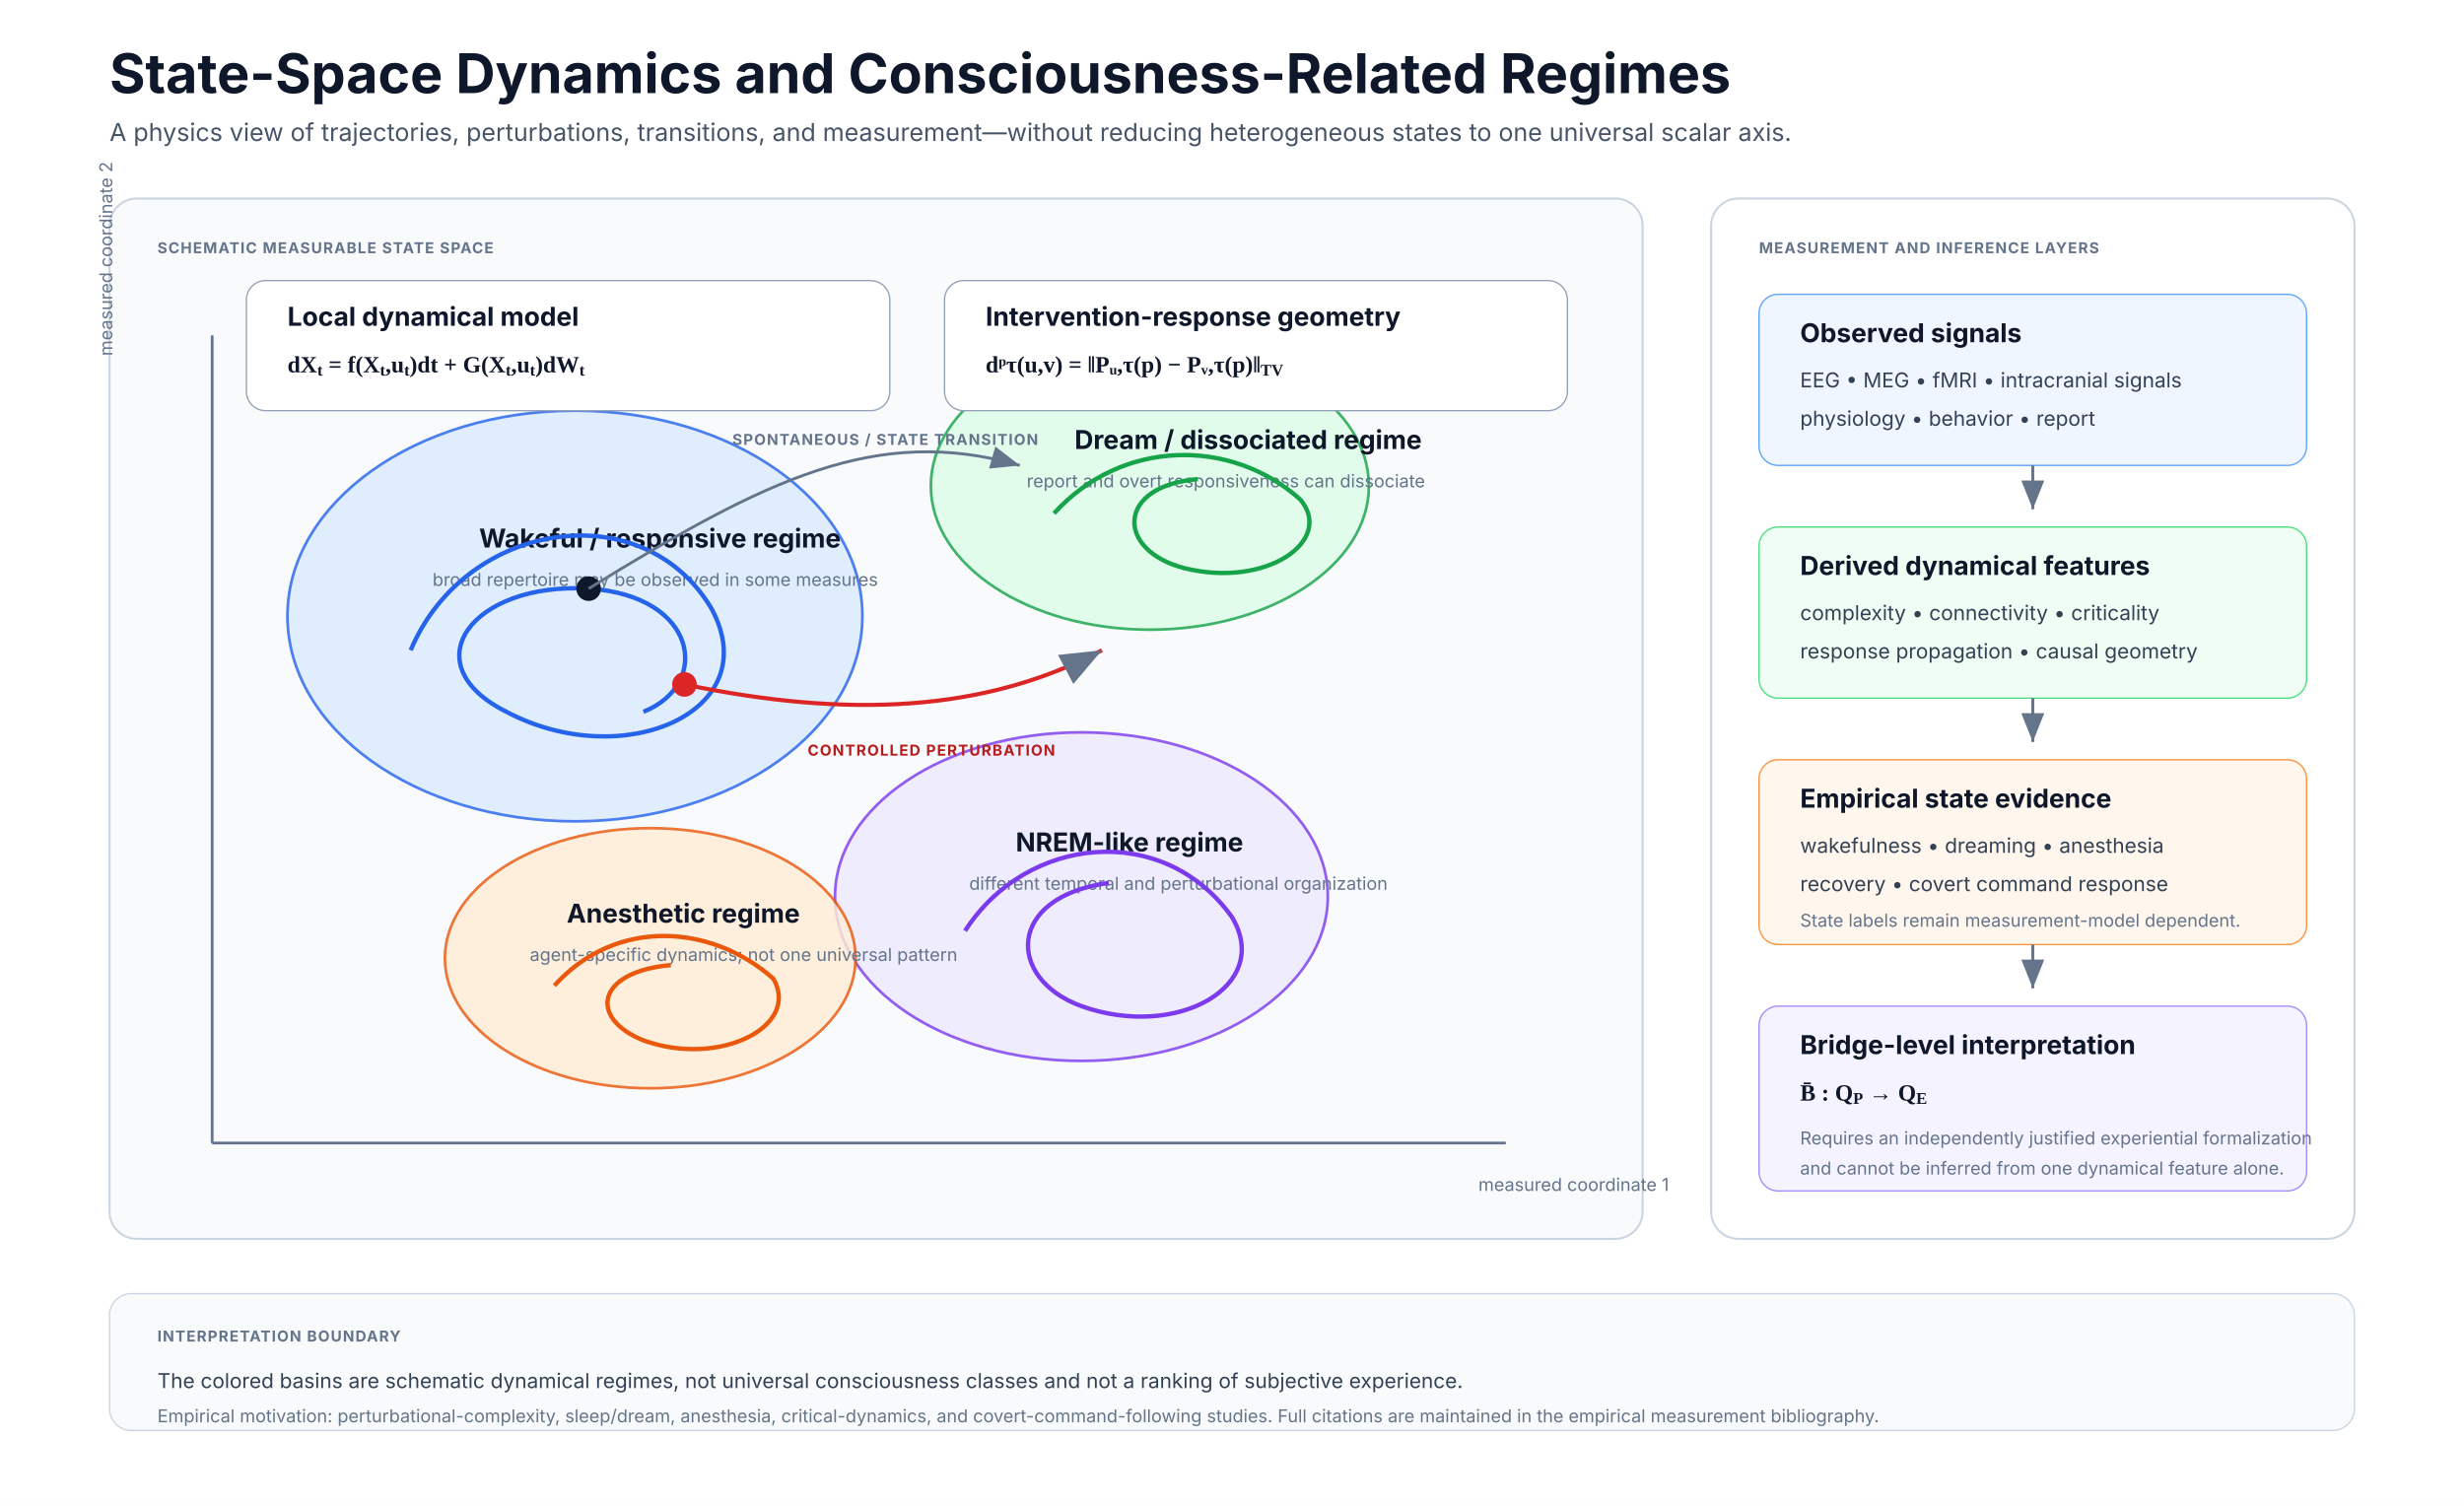
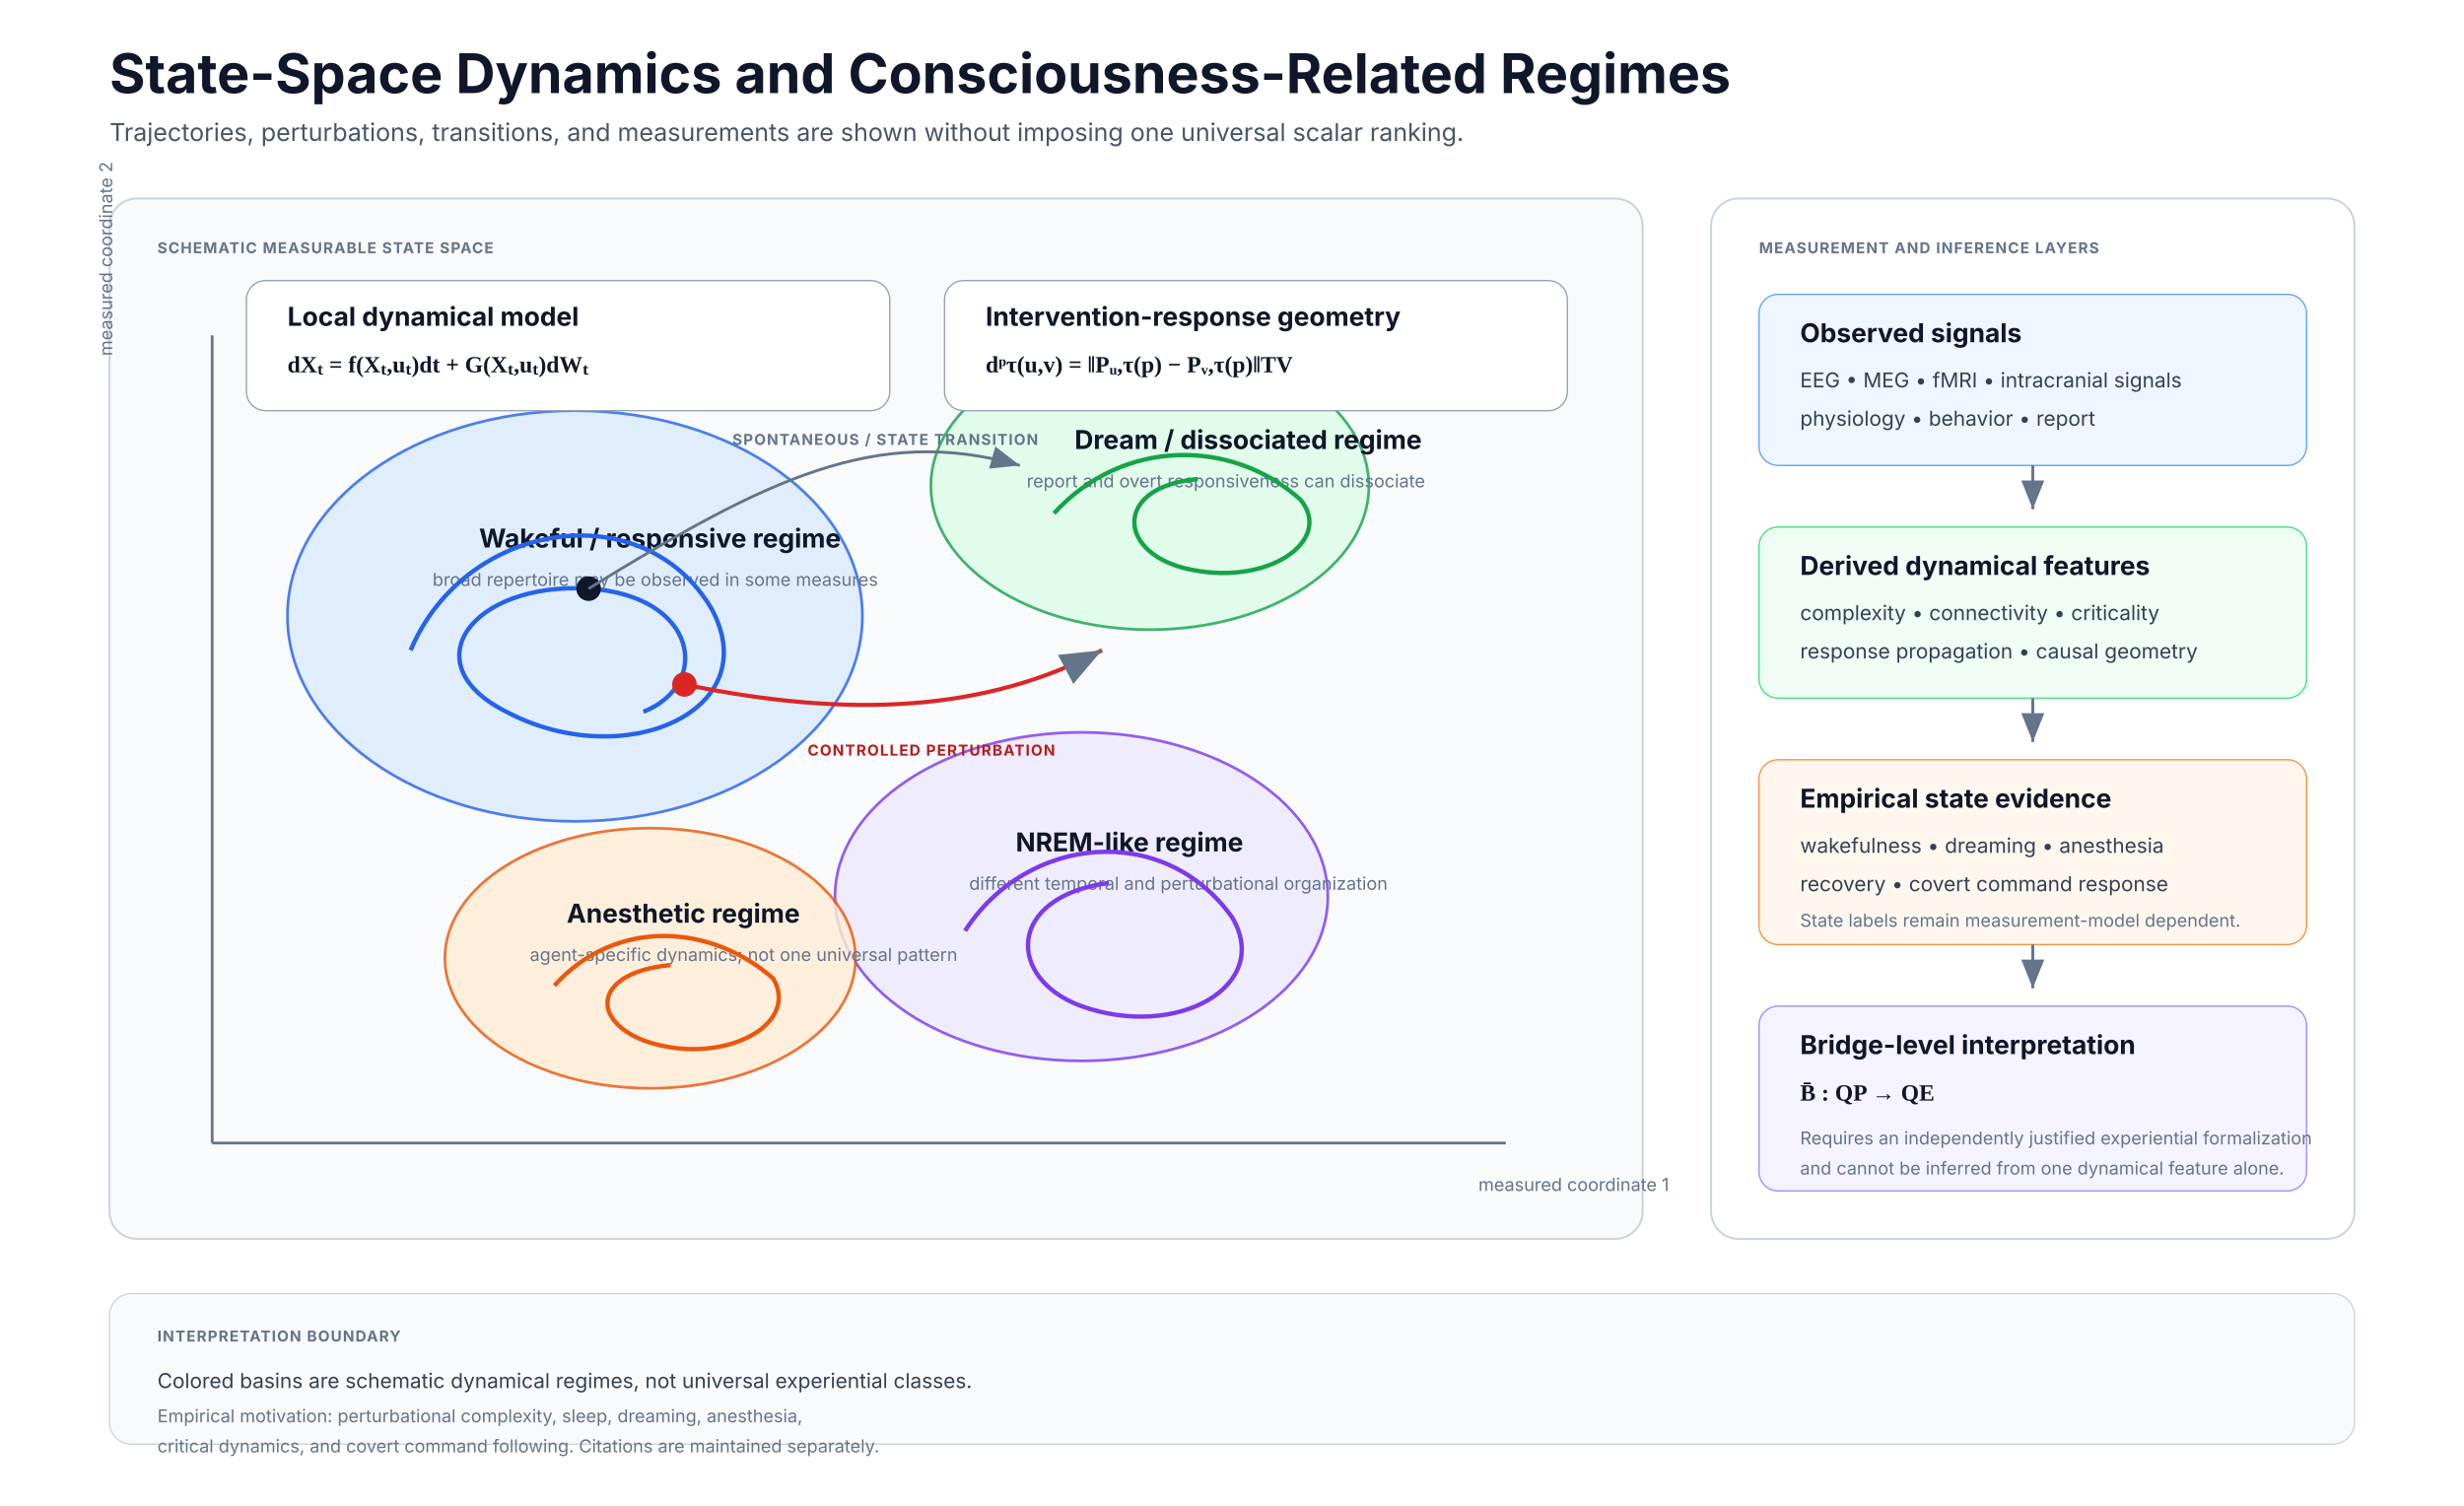
<svg xmlns="http://www.w3.org/2000/svg" width="1800" height="1100" viewBox="0 0 1800 1100" role="img" aria-labelledby="title desc">
  <defs>
    <marker id="arrow" markerWidth="12" markerHeight="12" refX="10" refY="4" orient="auto">
      <path d="M0 0 L0 8 L10 4 z" fill="#64748b" />
    </marker>
    <style>
      .title{font:700 40px Inter,Segoe UI,Arial,sans-serif;fill:#0f172a}
      .subtitle{font:400 18px Inter,Segoe UI,Arial,sans-serif;fill:#475569}
      .head{font:700 19px Inter,Segoe UI,Arial,sans-serif;fill:#0f172a}
      .body{font:400 15px Inter,Segoe UI,Arial,sans-serif;fill:#334155}
      .small{font:400 13px Inter,Segoe UI,Arial,sans-serif;fill:#64748b}
      .label{font:700 11px Inter,Segoe UI,Arial,sans-serif;letter-spacing:.8px;fill:#64748b}
      .eq{font:600 17px Georgia,'Times New Roman',serif;fill:#0f172a}
      .axis{stroke:#64748b;stroke-width:2}
      .traj{fill:none;stroke-width:3.2}
      .arrow{stroke:#64748b;stroke-width:2.1;fill:none;marker-end:url(#arrow)}
    </style>
  </defs>
  <rect width="1800" height="1100" fill="#ffffff" />
  <text x="80" y="68" class="title">State-Space Dynamics and Consciousness-Related Regimes</text>
-   <text x="80" y="103" class="subtitle">A physics view of trajectories, perturbations, transitions, and measurement—without reducing heterogeneous states to one universal scalar axis.</text>
+   <text x="80" y="103" class="subtitle">Trajectories, perturbations, transitions, and measurements are shown without imposing one universal scalar ranking.</text>
  <rect x="80" y="145" width="1120" height="760" rx="20" fill="#f8fafc" stroke="#cbd5e1" stroke-width="1.5" />
  <text x="115" y="185" class="label">SCHEMATIC MEASURABLE STATE SPACE</text>
  <line x1="155" y1="835" x2="1100" y2="835" class="axis" />
  <line x1="155" y1="835" x2="155" y2="245" class="axis" />
  <text x="1080" y="870" class="small">measured coordinate 1</text>
  <text x="82" y="260" class="small" transform="rotate(-90 82 260)">measured coordinate 2</text>
  <ellipse cx="420" cy="450" rx="210" ry="150" fill="#dbeafe" stroke="#2563eb" stroke-width="2" opacity="0.82" />
  <ellipse cx="790" cy="655" rx="180" ry="120" fill="#ede9fe" stroke="#7c3aed" stroke-width="2" opacity="0.82" />
  <ellipse cx="840" cy="355" rx="160" ry="105" fill="#dcfce7" stroke="#16a34a" stroke-width="2" opacity="0.82" />
  <ellipse cx="475" cy="700" rx="150" ry="95" fill="#ffedd5" stroke="#ea580c" stroke-width="2" opacity="0.82" />
  <text x="350" y="400" class="head">Wakeful / responsive regime</text>
  <text x="316" y="428" class="small">broad repertoire may be observed in some measures</text>
  <text x="742" y="622" class="head">NREM-like regime</text>
  <text x="708" y="650" class="small">different temporal and perturbational organization</text>
  <text x="785" y="328" class="head">Dream / dissociated regime</text>
  <text x="750" y="356" class="small">report and overt responsiveness can dissociate</text>
  <text x="414" y="674" class="head">Anesthetic regime</text>
  <text x="387" y="702" class="small">agent-specific dynamics; not one universal pattern</text>
  <path d="M300 475 C340 380 470 360 520 445 C560 520 455 565 370 520 C300 485 345 425 430 430 C510 435 520 500 470 520" class="traj" stroke="#2563eb" />
  <path d="M705 680 C750 610 850 600 900 670 C930 720 860 760 790 735 C735 715 735 655 810 645" class="traj" stroke="#7c3aed" />
  <path d="M770 375 C820 320 900 320 950 365 C975 395 925 430 865 415 C815 402 815 355 875 350" class="traj" stroke="#16a34a" />
  <path d="M405 720 C450 670 520 675 565 715 C585 750 525 780 470 760 C430 744 435 710 490 705" class="traj" stroke="#ea580c" />
  <circle cx="430" cy="430" r="9" fill="#0f172a" />
  <path d="M430 430 C560 350 640 310 745 340" class="arrow" />
  <text x="535" y="325" class="label">SPONTANEOUS / STATE TRANSITION</text>
  <circle cx="500" cy="500" r="9" fill="#dc2626" />
  <path d="M500 500 C620 525 720 520 805 475" stroke="#dc2626" stroke-width="3" fill="none" marker-end="url(#arrow)" />
  <text x="590" y="552" style="font:700 11px Inter,Segoe UI,Arial,sans-serif;letter-spacing:.8px;fill:#b91c1c">CONTROLLED PERTURBATION</text>
  <rect x="180" y="205" width="470" height="95" rx="14" fill="#ffffff" stroke="#94a3b8" />
  <text x="210" y="238" class="head">Local dynamical model</text>
-   <text x="210" y="272" class="eq">dX<tspan baseline-shift="sub" font-size="12">t</tspan> = f(X<tspan baseline-shift="sub" font-size="12">t</tspan>,u<tspan baseline-shift="sub" font-size="12">t</tspan>)dt + G(X<tspan baseline-shift="sub" font-size="12">t</tspan>,u<tspan baseline-shift="sub" font-size="12">t</tspan>)dW<tspan baseline-shift="sub" font-size="12">t</tspan>
-   </text>
+   <text x="210" y="272" class="eq">dXₜ = f(Xₜ,uₜ)dt + G(Xₜ,uₜ)dWₜ</text>
  <rect x="690" y="205" width="455" height="95" rx="14" fill="#ffffff" stroke="#94a3b8" />
  <text x="720" y="238" class="head">Intervention-response geometry</text>
-   <text x="720" y="272" class="eq">dᵖτ(u,v) = ‖Pᵤ,τ(p) − Pᵥ,τ(p)‖<tspan baseline-shift="sub" font-size="12">TV</tspan>
-   </text>
+   <text x="720" y="272" class="eq">dᵖτ(u,v) = ‖Pᵤ,τ(p) − Pᵥ,τ(p)‖TV</text>
  <rect x="1250" y="145" width="470" height="760" rx="20" fill="#ffffff" stroke="#cbd5e1" stroke-width="1.5" />
  <text x="1285" y="185" class="label">MEASUREMENT AND INFERENCE LAYERS</text>
  <rect x="1285" y="215" width="400" height="125" rx="14" fill="#eff6ff" stroke="#60a5fa" />
  <text x="1315" y="250" class="head">Observed signals</text>
  <text x="1315" y="283" class="body">EEG • MEG • fMRI • intracranial signals</text>
  <text x="1315" y="311" class="body">physiology • behavior • report</text>
  <path class="arrow" d="M1485 340 V372" />
  <rect x="1285" y="385" width="400" height="125" rx="14" fill="#f0fdf4" stroke="#4ade80" />
  <text x="1315" y="420" class="head">Derived dynamical features</text>
  <text x="1315" y="453" class="body">complexity • connectivity • criticality</text>
  <text x="1315" y="481" class="body">response propagation • causal geometry</text>
  <path class="arrow" d="M1485 510 V542" />
  <rect x="1285" y="555" width="400" height="135" rx="14" fill="#fff7ed" stroke="#fb923c" />
  <text x="1315" y="590" class="head">Empirical state evidence</text>
  <text x="1315" y="623" class="body">wakefulness • dreaming • anesthesia</text>
  <text x="1315" y="651" class="body">recovery • covert command response</text>
  <text x="1315" y="677" class="small">State labels remain measurement-model dependent.</text>
  <path class="arrow" d="M1485 690 V722" />
  <rect x="1285" y="735" width="400" height="135" rx="14" fill="#f5f3ff" stroke="#a78bfa" />
  <text x="1315" y="770" class="head">Bridge-level interpretation</text>
-   <text x="1315" y="804" class="eq">B̄ : Q<tspan baseline-shift="sub" font-size="12">P</tspan> → Q<tspan baseline-shift="sub" font-size="12">E</tspan>
-   </text>
+   <text x="1315" y="804" class="eq">B̄ : QP → QE</text>
  <text x="1315" y="836" class="small">Requires an independently justified experiential formalization</text>
  <text x="1315" y="858" class="small">and cannot be inferred from one dynamical feature alone.</text>
-   <rect x="80" y="945" width="1640" height="100" rx="16" fill="#f8fafc" stroke="#cbd5e1" />
+   <rect x="80" y="945" width="1640" height="110" rx="16" fill="#f8fafc" stroke="#cbd5e1" />
  <text x="115" y="980" class="label">INTERPRETATION BOUNDARY</text>
-   <text x="115" y="1014" class="body">The colored basins are schematic dynamical regimes, not universal consciousness classes and not a ranking of subjective experience.</text>
-   <text x="115" y="1039" class="small">Empirical motivation: perturbational-complexity, sleep/dream, anesthesia, critical-dynamics, and covert-command-following studies. Full citations are maintained in the empirical measurement bibliography.</text>
+   <text x="115" y="1014" class="body">Colored basins are schematic dynamical regimes, not universal experiential classes.</text>
+   <text x="115" y="1039" class="small">Empirical motivation: perturbational complexity, sleep, dreaming, anesthesia,</text>
+   <text x="115" y="1061" class="small">critical dynamics, and covert command following. Citations are maintained separately.</text>
</svg>
